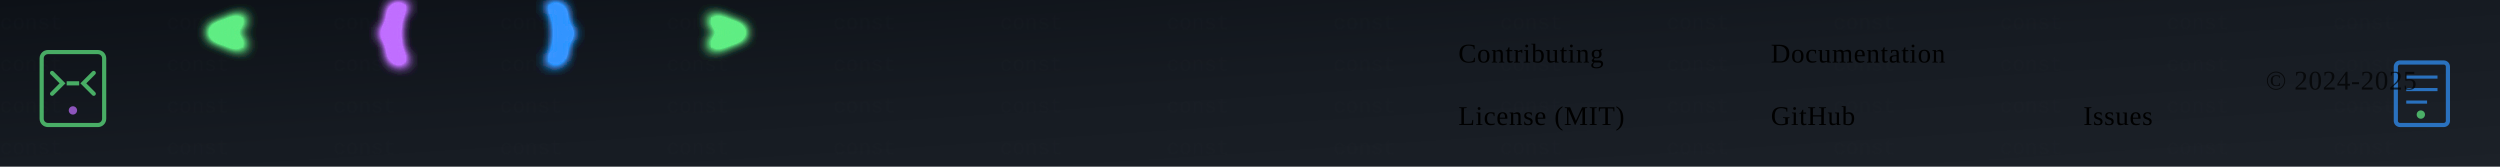
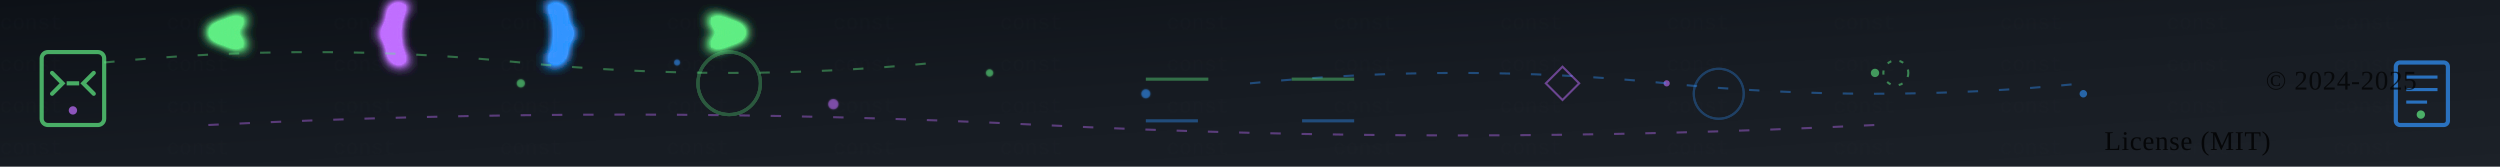
<svg xmlns="http://www.w3.org/2000/svg" width="1200" height="80" viewBox="0 0 1200 80" role="img" aria-label="Code Compilation Footer">
  <defs>
    <linearGradient id="bgCompile05F" x1="0%" y1="0%" x2="100%" y2="100%">
      <stop offset="0%" style="stop-color:#0d1117;stop-opacity:1">
-         <animate attributeName="stop-color" values="#0d1117;#1c2128;#0d1117" dur="10s" repeatCount="indefinite" />
+         
      </stop>
      <stop offset="50%" style="stop-color:#161b22;stop-opacity:1" />
      <stop offset="100%" style="stop-color:#1c2128;stop-opacity:1">
-         <animate attributeName="stop-color" values="#1c2128;#0d1117;#1c2128" dur="10s" repeatCount="indefinite" />
+         
      </stop>
    </linearGradient>
    <filter id="codeGlow05F" x="-50%" y="-50%" width="200%" height="200%">
      <feGaussianBlur stdDeviation="3" result="blur" />
      <feColorMatrix in="blur" type="matrix" values="1 0 0 0 0  0 1 0 0 0  0 0 1 0 0  0 0 0 6 0" result="glow" />
      <feMerge>
        <feMergeNode in="glow" />
        <feMergeNode in="SourceGraphic" />
      </feMerge>
    </filter>
    <pattern id="codePattern05F" x="0" y="0" width="80" height="20" patternUnits="userSpaceOnUse">
      <text x="0" y="14" font-family="'SF Mono', 'Monaco', 'Courier New', monospace" font-size="10" fill="#30363d" opacity="0.3">const</text>
    </pattern>
  </defs>
  <style>
    @media (prefers-color-scheme: dark) {
      .text-link { fill: #8b949e; font-family: 'SF Pro Text', -apple-system, BlinkMacSystemFont, 'Segoe UI', 'Roboto', 'Helvetica Neue', Arial, sans-serif; font-weight: 500; }
      .divider { stroke: #30363d; }
    }
    @media (prefers-color-scheme: light) {
      .text-link { fill: #57606a; font-family: 'SF Pro Text', -apple-system, BlinkMacSystemFont, 'Segoe UI', 'Roboto', 'Helvetica Neue', Arial, sans-serif; font-weight: 500; }
      .divider { stroke: #d0d7de; }
    }

    .link { font-size: 13px; letter-spacing: 0.3px; }
    
    .bracket-pulse {
      animation: bracket-scale 3s cubic-bezier(0.4, 0, 0.2, 1) infinite;
      transform-origin: center;
    }
    @keyframes bracket-scale {
-       0%, 100% { opacity: 0.5; transform: scale(1); }
-       50% { opacity: 1; transform: scale(1.15); }
+       0%, 100% { opacity: 0.5; transform: scale(2.0); }
+       50% { opacity: 1; transform: scale(2.3); }
    }
    
    .compiler-flash {
      animation: flash-compile 2s ease-in-out infinite;
    }
    @keyframes flash-compile {
      0%, 100% { opacity: 0; }
      50% { opacity: 1; }
    }

    @media (prefers-reduced-motion: reduce) { * { animation: none !important; } }
-   </style>
+   
+     /* Enhanced particle effects */
+     .particle {
+       animation: particle-float 4s ease-in-out infinite;
+       filter: blur(0.5px);
+     }
+     @keyframes particle-float {
+       0%, 100% { opacity: 0; transform: translateY(0) translateX(0) scale(0); }
+       25% { opacity: 0.8; transform: translateY(-20px) translateX(-10px) scale(1.5); }
+       50% { opacity: 1; transform: translateY(-40px) translateX(5px) scale(2); }
+       75% { opacity: 0.6; transform: translateY(-30px) translateX(15px) scale(1.8); }
+     }
+     
+     .particle-2 {
+       animation: particle-spin 5s linear infinite;
+     }
+     @keyframes particle-spin {
+       0% { opacity: 0; transform: rotate(0deg) translateX(20px) scale(0); }
+       50% { opacity: 1; transform: rotate(180deg) translateX(40px) scale(2); }
+       100% { opacity: 0; transform: rotate(360deg) translateX(20px) scale(0); }
+     }
+     
+     /* Wave effects */
+     .wave-line {
+       stroke-dasharray: 5 10;
+       animation: wave-flow 3s linear infinite;
+     }
+     @keyframes wave-flow {
+       to { stroke-dashoffset: -100; }
+     }
+     
+     /* Glow pulse on text */
+     .text-link {
+       animation: text-glow 3s ease-in-out infinite;
+     }
+     @keyframes text-glow {
+       0%, 100% { opacity: 0.7; filter: drop-shadow(0 0 0px transparent); }
+       50% { opacity: 1; filter: drop-shadow(0 0 8px rgba(95, 237, 131, 0.6)); }
+     }
+     
+     /* Rotating elements */
+     .rotate-slow {
+       animation: rotate-360 20s linear infinite;
+       transform-origin: center;
+     }
+     @keyframes rotate-360 {
+       to { transform: rotate(360deg); }
+     }
+     
+     /* Shimmer effect */
+     .shimmer {
+       animation: shimmer-pass 4s ease-in-out infinite;
+     }
+     @keyframes shimmer-pass {
+       0%, 100% { opacity: 0.3; }
+       50% { opacity: 1; }
+     }
+     
+     /* Ripple effect */
+     .ripple {
+       animation: ripple-expand 3s ease-out infinite;
+       transform-origin: center;
+     }
+     @keyframes ripple-expand {
+       0% { opacity: 1; transform: scale(0.5); }
+       100% { opacity: 0; transform: scale(3); }
+     }
+     
+     </style>
  <rect width="1200" height="80" fill="url(#bgCompile05F)" />
  <rect width="1200" height="80" fill="url(#codePattern05F)" opacity="0.2" />
  <line x1="0" y1="1" x2="1200" y2="1" class="divider" stroke-width="2" />
  <g class="bracket-pulse" transform="translate(100, 25)" filter="url(#codeGlow05F)" style="animation-delay: 0s">
    <text font-size="30" fill="#5FED83" font-family="'SF Mono', monospace">&lt;</text>
  </g>
  <g class="bracket-pulse" transform="translate(180, 25)" filter="url(#codeGlow05F)" style="animation-delay: 0.5s">
    <text font-size="30" fill="#C06EFF" font-family="'SF Mono', monospace">{</text>
  </g>
  <g class="bracket-pulse" transform="translate(260, 25)" filter="url(#codeGlow05F)" style="animation-delay: 1s">
    <text font-size="30" fill="#3094FF" font-family="'SF Mono', monospace">}</text>
  </g>
  <g class="bracket-pulse" transform="translate(340, 25)" filter="url(#codeGlow05F)" style="animation-delay: 1.5s">
    <text font-size="30" fill="#5FED83" font-family="'SF Mono', monospace">&gt;</text>
  </g>
  <g transform="translate(20, 25)" opacity="0.7">
    <rect x="0" y="0" width="30" height="35" rx="3" fill="none" stroke="#5FED83" stroke-width="2" />
    <path d="M 5 10 L 10 15 L 5 20" fill="none" stroke="#5FED83" stroke-width="2" stroke-linecap="round" />
    <path d="M 25 10 L 20 15 L 25 20" fill="none" stroke="#5FED83" stroke-width="2" stroke-linecap="round" />
    <line x1="12" y1="15" x2="18" y2="15" stroke="#5FED83" stroke-width="2" />
    <circle class="compiler-flash" cx="15" cy="28" r="2" fill="#C06EFF" />
  </g>
  <g transform="translate(1150, 25)" opacity="0.7">
    <rect x="0" y="5" width="25" height="30" rx="2" fill="none" stroke="#3094FF" stroke-width="2" />
    <line x1="5" y1="12" x2="20" y2="12" stroke="#3094FF" stroke-width="1.5" />
    <line x1="5" y1="18" x2="20" y2="18" stroke="#3094FF" stroke-width="1.5" />
    <line x1="5" y1="24" x2="15" y2="24" stroke="#3094FF" stroke-width="1.5" />
    <circle cx="12" cy="30" r="2" fill="#5FED83" />
  </g>
-   <a href="CONTRIBUTING.md" target="_blank">
-     <text x="700" y="30" class="link text-link" style="cursor: pointer;">Contributing</text>
-   </a>
-   <a href="docs/" target="_blank">
-     <text x="850" y="30" class="link text-link" style="cursor: pointer;">Documentation</text>
-   </a>
-   <a href="LICENSE" target="_blank">
-     <text x="700" y="60" class="link text-link" style="cursor: pointer;">License (MIT)</text>
-   </a>
-   <a href="https://github.com/HahnJustin/mcp-ai-agent-guidelines" target="_blank">
-     <text x="850" y="60" class="link text-link" style="cursor: pointer;">GitHub</text>
-   </a>
-   <a href="https://github.com/HahnJustin/mcp-ai-agent-guidelines/issues" target="_blank">
-     <text x="1000" y="60" class="link text-link" style="cursor: pointer;">Issues</text>
-   </a>
+   <text x="1050" y="72" text-anchor="middle" class="link text-link" font-size="11px" opacity="0.8">License (MIT)</text>
  <text x="1160" y="43" text-anchor="end" class="link text-link" font-size="11px" opacity="0.7">© 2024-2025</text>
+   <g opacity="0.6">
+     <circle class="particle" cx="250" cy="40" r="2" fill="#5FED83" style="animation-delay: 0s" />
+     <circle class="particle" cx="325" cy="30" r="1.5" fill="#3094FF" style="animation-delay: 0.5s" />
+     <circle class="particle" cx="400" cy="50" r="2.5" fill="#C06EFF" style="animation-delay: 1s" />
+     <circle class="particle" cx="475" cy="35" r="1.8" fill="#5FED83" style="animation-delay: 1.5s" />
+     <circle class="particle" cx="550" cy="45" r="2.2" fill="#3094FF" style="animation-delay: 2s" />
+     <circle class="particle-2" cx="800" cy="40" r="1.5" fill="#C06EFF" style="animation-delay: 0.3s" />
+     <circle class="particle-2" cx="900" cy="35" r="2" fill="#5FED83" style="animation-delay: 0.8s" />
+     <circle class="particle-2" cx="1000" cy="45" r="1.8" fill="#3094FF" style="animation-delay: 1.3s" />
+   </g>
+   <g opacity="0.4">
+     <path class="wave-line" d="M 50 30 Q 150 20, 250 30 T 450 30" stroke="#5FED83" stroke-width="1" fill="none" style="animation-delay: 0s" />
+     <path class="wave-line" d="M 600 40 Q 700 30, 800 40 T 1000 40" stroke="#3094FF" stroke-width="1" fill="none" style="animation-delay: 0.7s" />
+     <path class="wave-line" d="M 100 60 Q 300 50, 500 60 T 900 60" stroke="#C06EFF" stroke-width="1" fill="none" style="animation-delay: 1.4s" />
+   </g>
+   <g opacity="0.3">
+     <circle class="ripple" cx="350" cy="40" r="15" stroke="#5FED83" stroke-width="1.5" fill="none" style="animation-delay: 0s" />
+     <circle class="ripple" cx="350" cy="40" r="15" stroke="#5FED83" stroke-width="1.5" fill="none" style="animation-delay: 1s" />
+     <circle class="ripple" cx="350" cy="40" r="15" stroke="#5FED83" stroke-width="1.5" fill="none" style="animation-delay: 2s" />
+     <circle class="ripple" cx="825" cy="45" r="12" stroke="#3094FF" stroke-width="1" fill="none" style="animation-delay: 0.5s" />
+     <circle class="ripple" cx="825" cy="45" r="12" stroke="#3094FF" stroke-width="1" fill="none" style="animation-delay: 1.5s" />
+   </g>
+   <g opacity="0.5">
+     <g class="rotate-slow" transform="translate(750, 40)">
+       <path d="M -8 0 L 0 -8 L 8 0 L 0 8 Z" fill="none" stroke="#C06EFF" stroke-width="1" />
+     </g>
+     <g class="rotate-slow" transform="translate(910, 35)" style="animation-direction: reverse;">
+       <circle cx="0" cy="0" r="6" fill="none" stroke="#5FED83" stroke-width="1" stroke-dasharray="2 4" />
+     </g>
+   </g>
+   <g opacity="0.4">
+     <line class="shimmer" x1="550" y1="38" x2="580" y2="38" stroke="#5FED83" stroke-width="1.5" style="animation-delay: 0s" />
+     <line class="shimmer" x1="620" y1="38" x2="650" y2="38" stroke="#5FED83" stroke-width="1.5" style="animation-delay: 0.3s" />
+     <line class="shimmer" x1="550" y1="58" x2="575" y2="58" stroke="#3094FF" stroke-width="1.5" style="animation-delay: 0.6s" />
+     <line class="shimmer" x1="625" y1="58" x2="650" y2="58" stroke="#3094FF" stroke-width="1.5" style="animation-delay: 0.9s" />
+   </g>
</svg>
